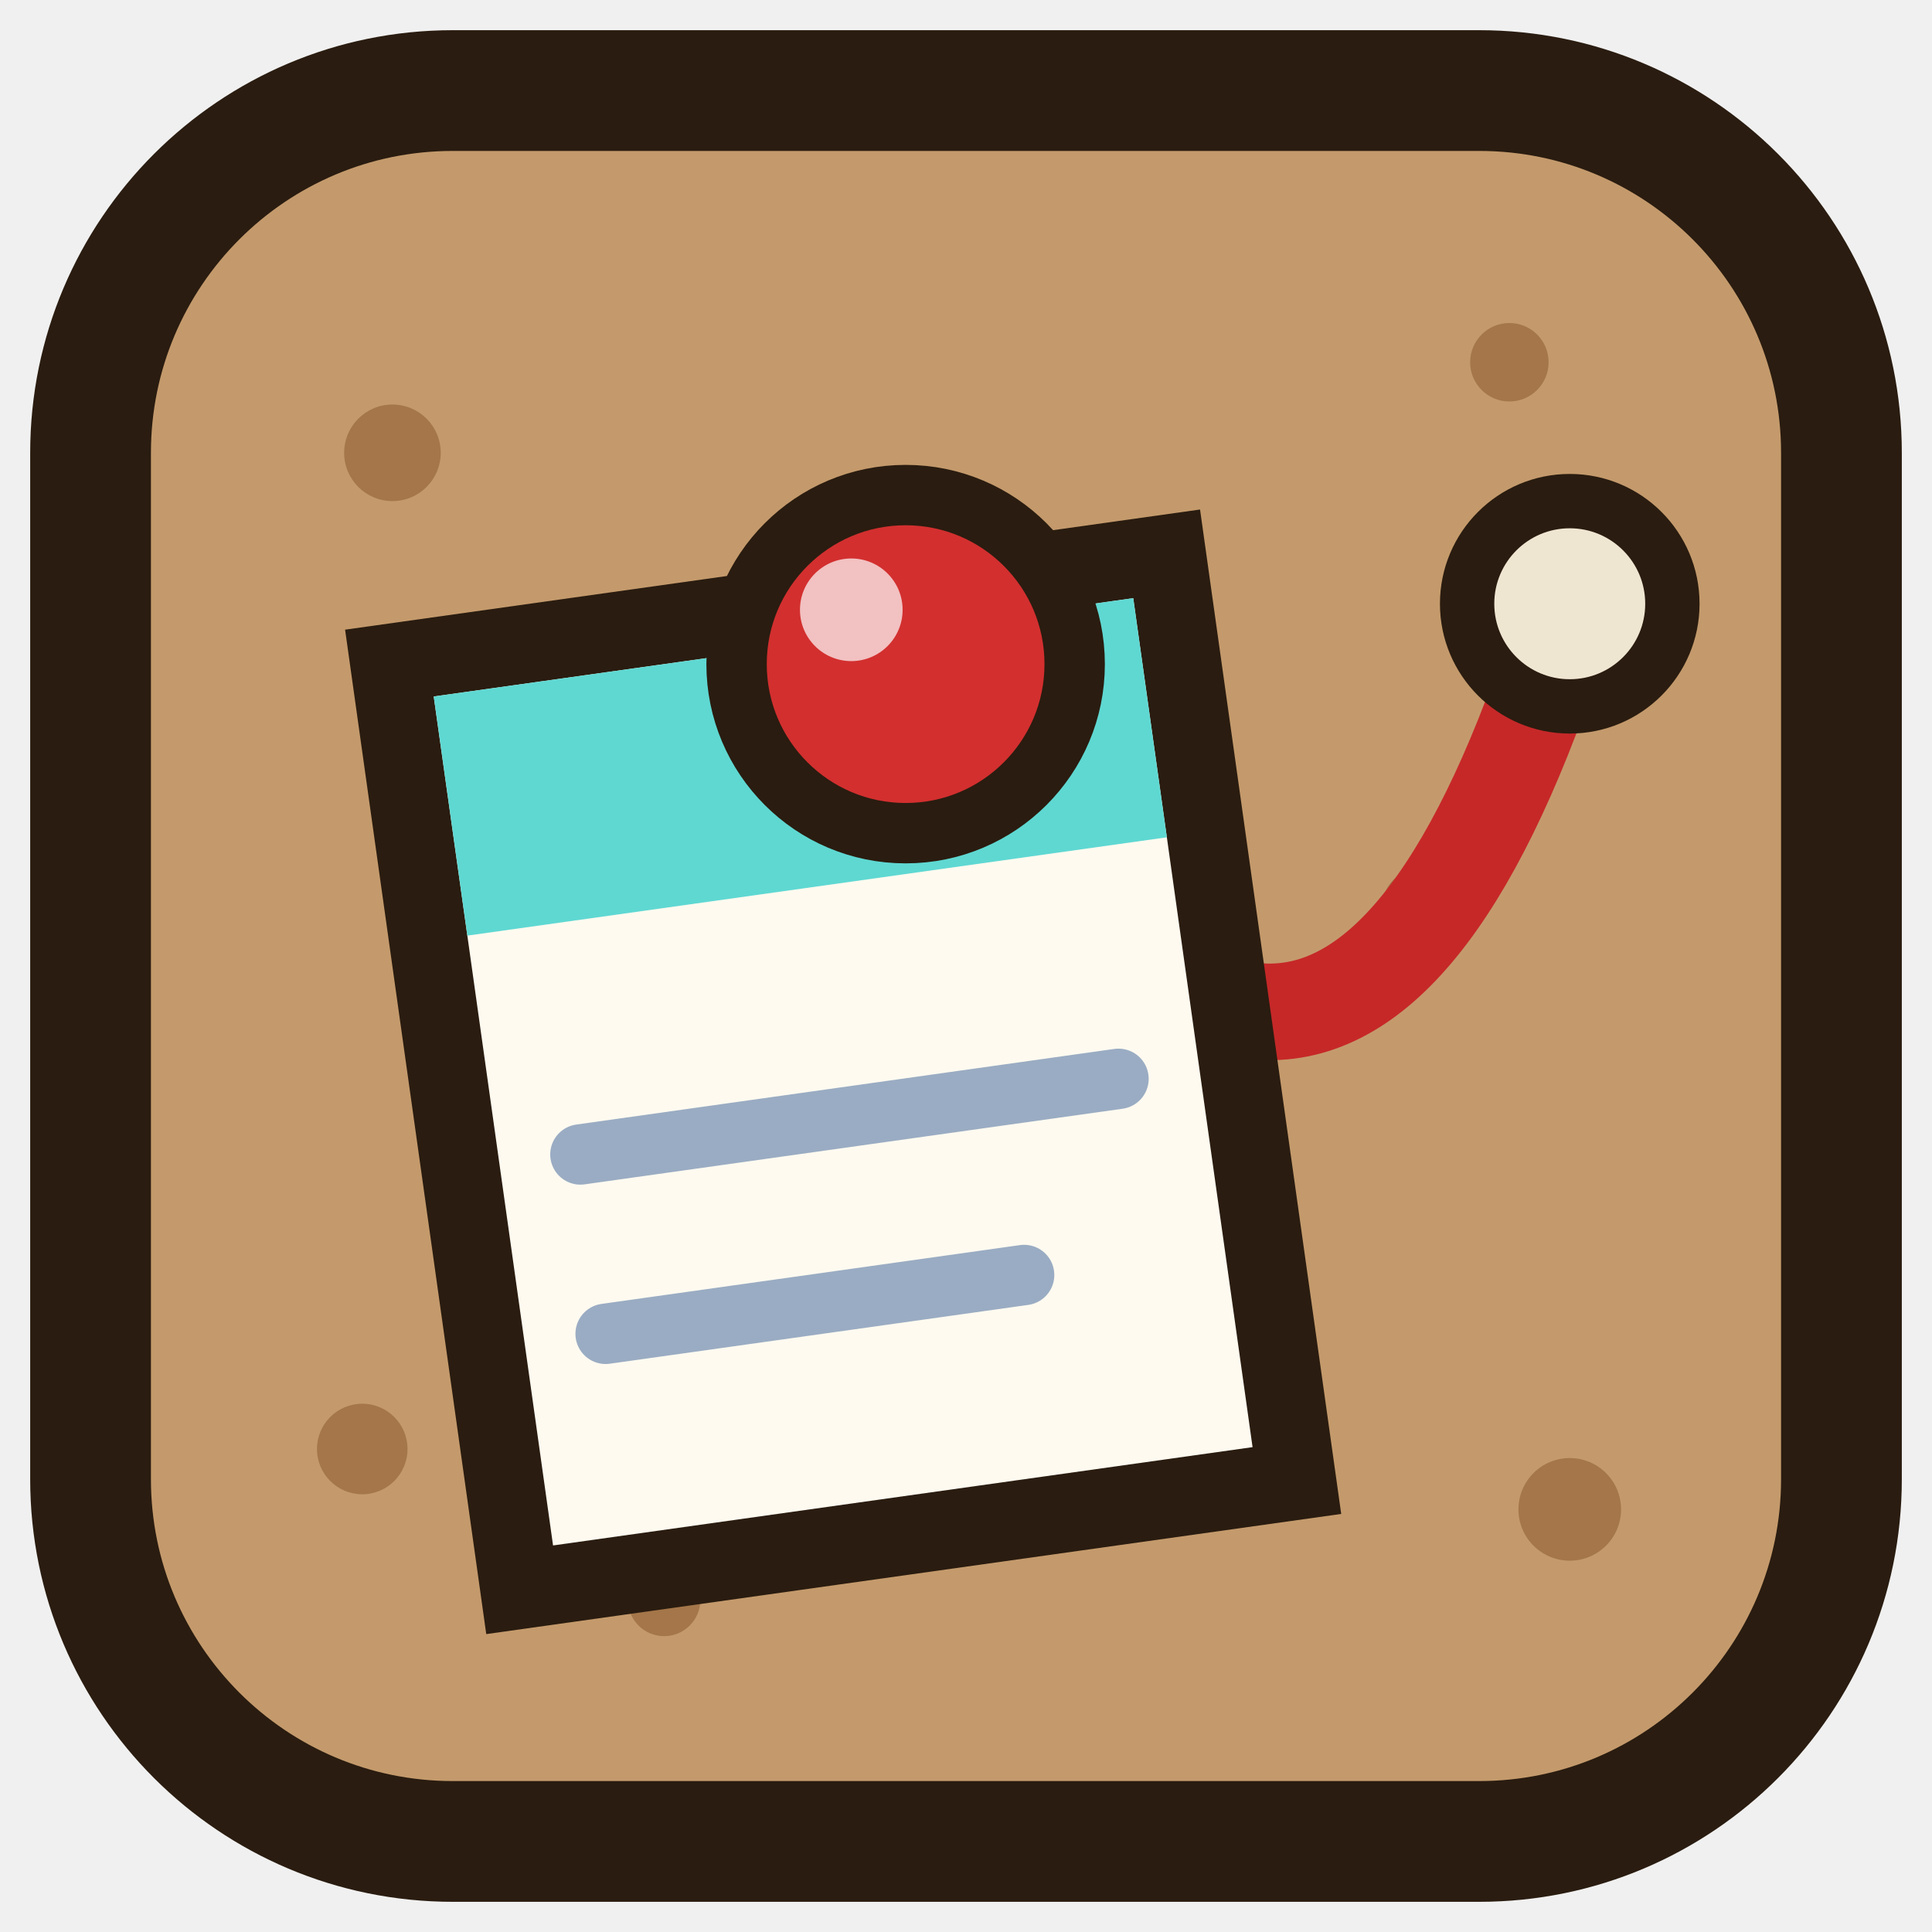
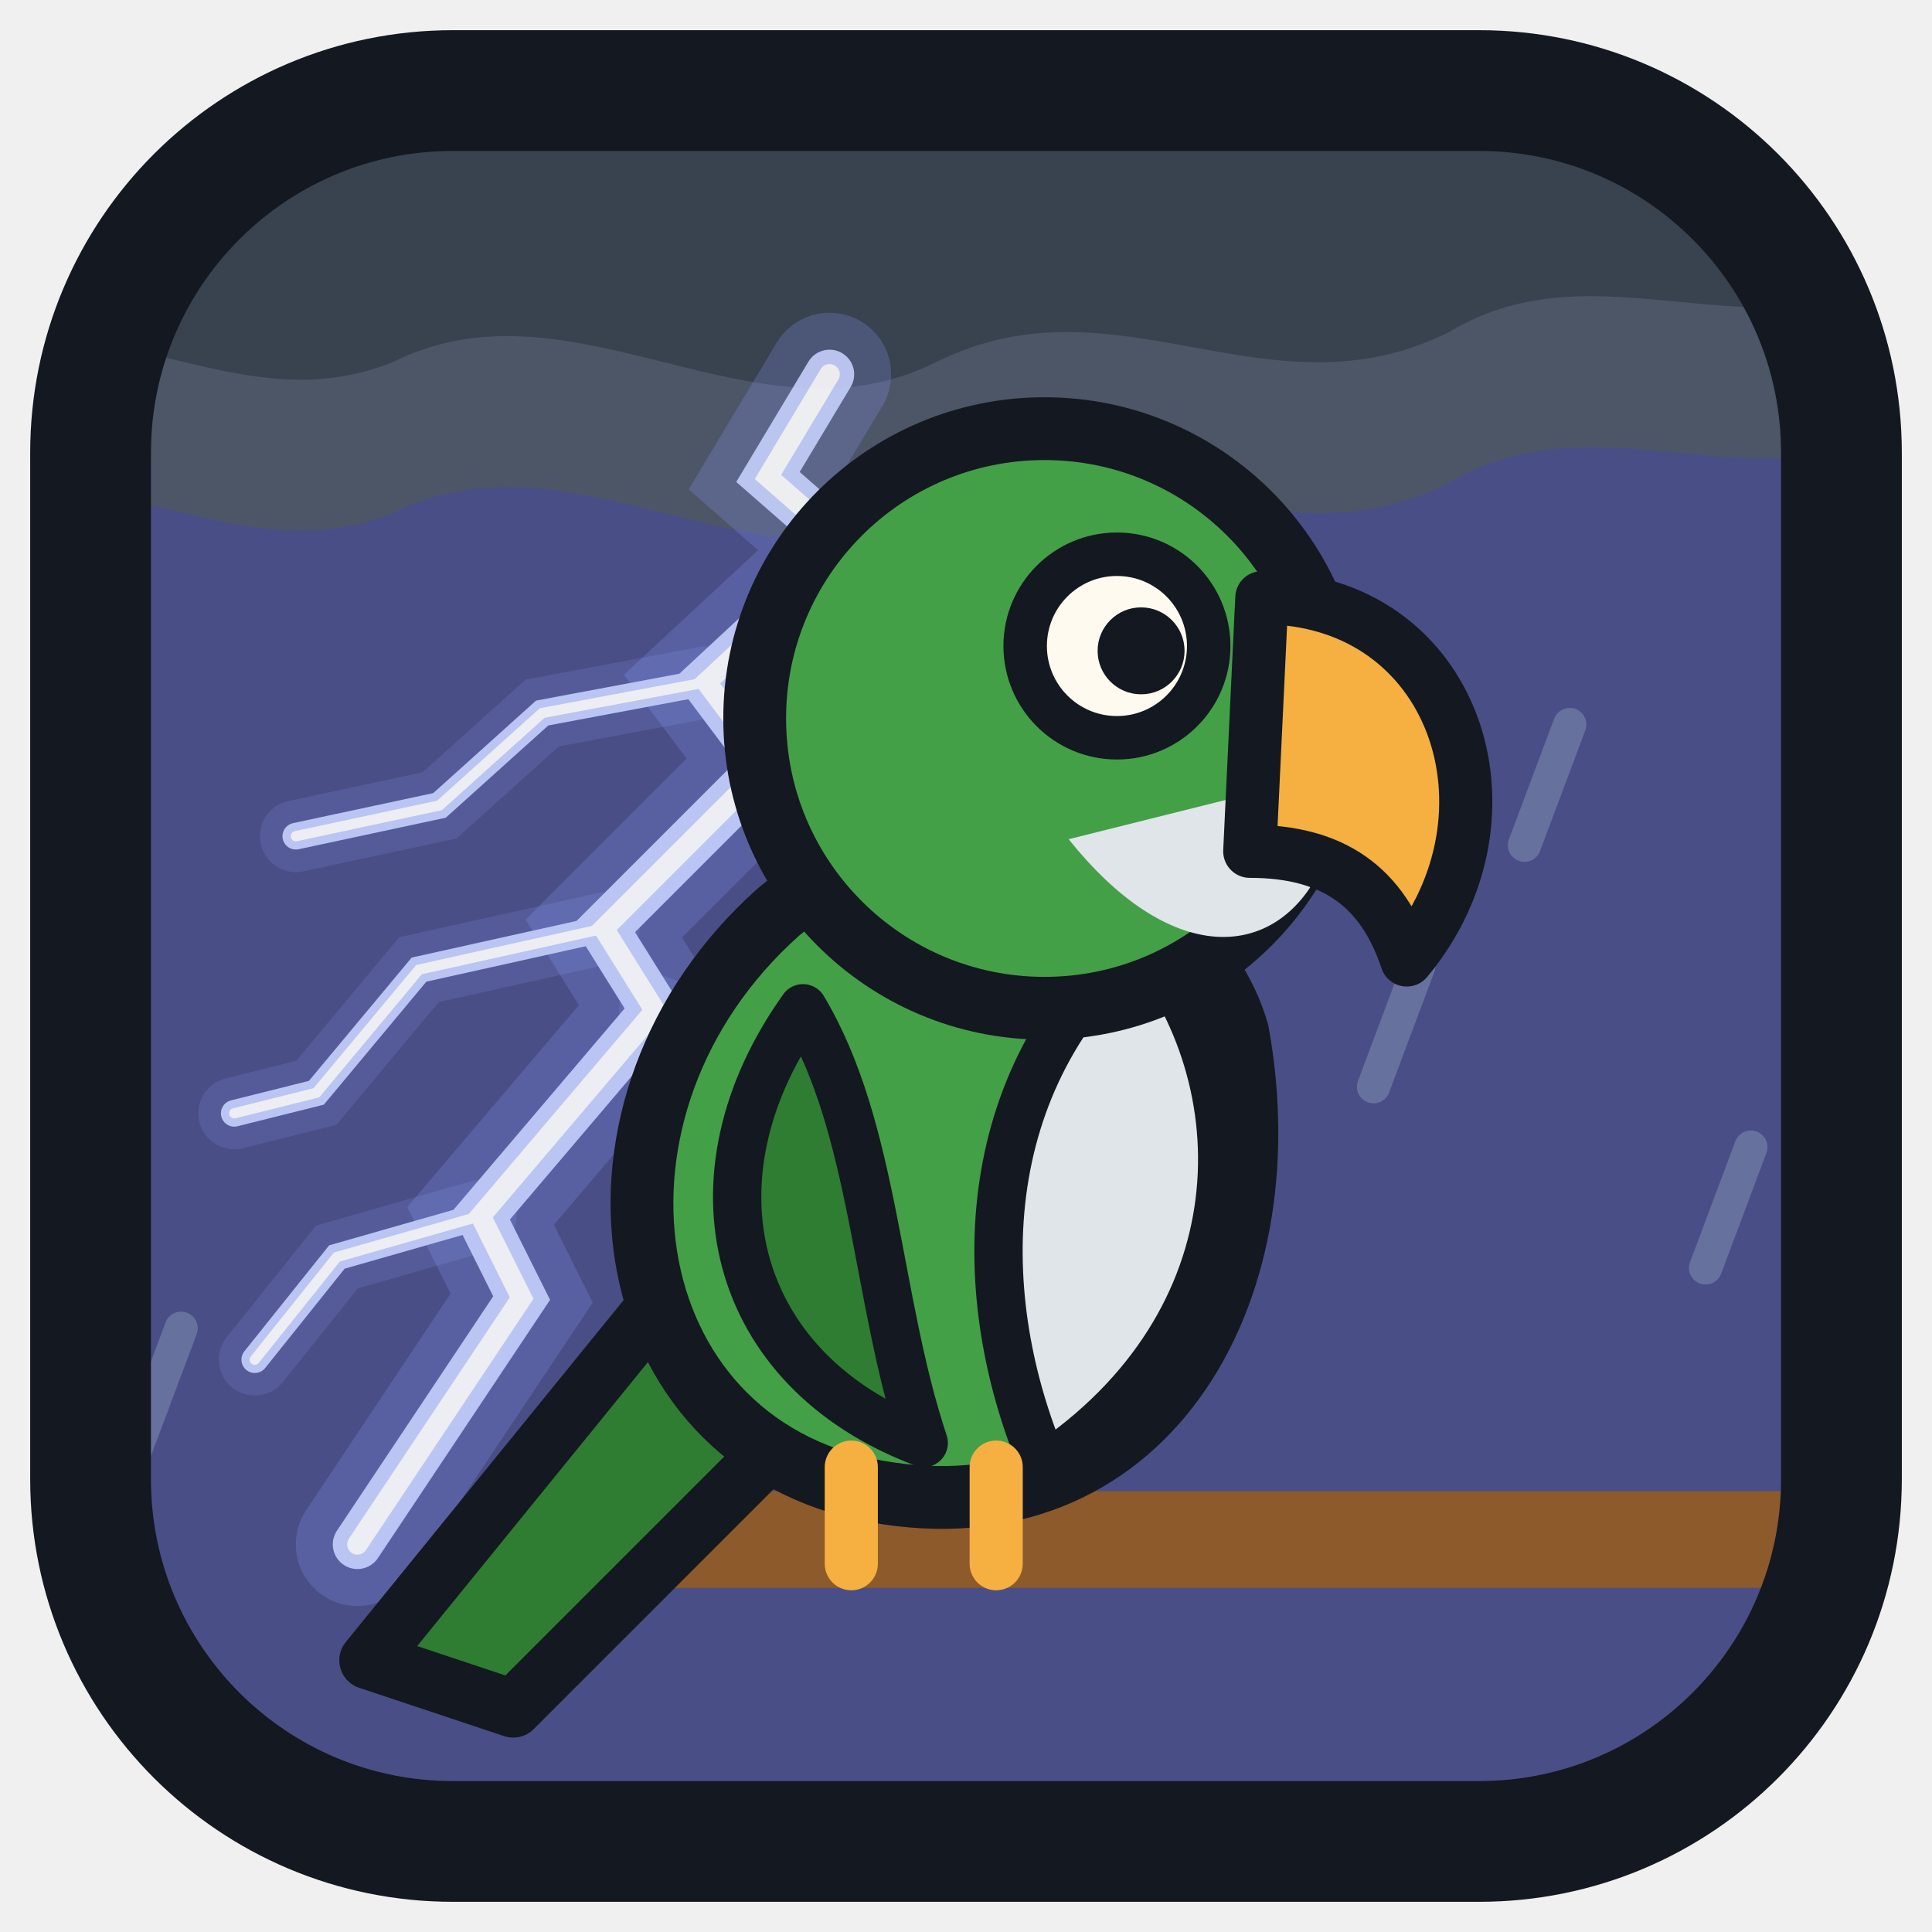
<svg xmlns="http://www.w3.org/2000/svg" viewBox="0 0 64 64">
-   <rect x="3" y="3" width="58" height="58" rx="12" fill="#c49a6c" stroke="#2a1c10" stroke-width="4" />
-   <g fill="#8a5a2c" opacity="0.55">
-     <circle cx="13" cy="15" r="1.6" />
-     <circle cx="50" cy="12" r="1.3" />
-     <circle cx="12" cy="48" r="1.5" />
-     <circle cx="52" cy="50" r="1.7" />
-     <circle cx="22" cy="53" r="1.2" />
-     <circle cx="47" cy="30" r="1.2" />
+   <defs>
+     <clipPath id="sq">
+       <rect x="3" y="3" width="58" height="58" rx="12" />
+     </clipPath>
+     <path id="boltMain" d="M36 5 L33 10 L37 13.5 L30 20 L33 24 L25 32 L27.5 36 L19 46 L21 50 L13 62" fill="none" stroke-linecap="round" />
+     <path id="boltBranches" d="M37 13.5 L44 15 L48 20 L53 21.5 M30 20 L22 21.5 L17 26 L10 27.5 M33 24 L40 27 M25 32 L16 34 L11 40 L7 41 M27.5 36 L34 39 M19 46 L12 48 L8 53" fill="none" stroke-linecap="round" />
+   </defs>
+   <g clip-path="url(#sq)">
+     <rect x="3" y="3" width="58" height="58" fill="#4a4e86" />
+     <path d="M0 4 H64 V11 C58 14 53 10 48 13 C42 16 37 11 31 14 C25 17 19 11 13 14 C8 16 4 12 0 14 Z" fill="#39424f" />
+     <path d="M0 12 C4 10 8 14 13 12 C19 9 25 15 31 12 C37 9 42 14 48 11 C53 8 58 12 64 9 V14 C58 17 53 13 48 16 C42 19 37 14 31 17 C25 20 19 14 13 17 C8 19 4 15 0 17 Z" fill="#4c5667" />
+     <path d="M52 24 l-1.5 4 M58 38 l-1.5 4 M47 32 l-1.5 4 M6 44 l-1.5 4" stroke="#7d8fb3" stroke-opacity="0.55" stroke-width="1.1" stroke-linecap="round" />
+     <g transform="translate(3 9) scale(0.68)" opacity="0.9">
+       <use href="#boltMain" stroke="#8fa2ff" stroke-opacity="0.25" stroke-width="6" />
+       <use href="#boltBranches" stroke="#8fa2ff" stroke-opacity="0.18" stroke-width="3.5" />
+       <use href="#boltMain" stroke="#c7d1ff" stroke-width="2.4" />
+       <use href="#boltBranches" stroke="#c7d1ff" stroke-width="1.3" />
+       <use href="#boltMain" stroke="#ffffff" stroke-width="1" />
+       <use href="#boltBranches" stroke="#ffffff" stroke-width="0.5" />
+     </g>
+     <g transform="translate(5 7) scale(0.8)">
+       <path d="M18 55 H90" stroke="#8d5a2b" stroke-width="4" stroke-linecap="round" />
+       <path d="M22 44 L9 60 L15 62 L28 49 Z" fill="#2e7d32" stroke="#141820" stroke-width="2.4" stroke-linejoin="round" />
+       <path d="M26 29 C17 37 19 51 30 53 C41 55 47 45 45 34 C43 27 32 24 26 29 Z" fill="#43a047" stroke="#141820" stroke-width="2.6" stroke-linejoin="round" />
+       <path d="M41 30 C46 36 46 46 37 52 C34 45 34 36 41 30 Z" fill="#dfe5e8" stroke="#141820" stroke-width="2" stroke-linejoin="round" />
+       <path d="M27 33 C22 40 24 48 32 51 C30 45 30 38 27 33 Z" fill="#2e7d32" stroke="#141820" stroke-width="2" stroke-linejoin="round" />
+       <circle cx="37" cy="21" r="12" fill="#43a047" stroke="#141820" stroke-width="2.6" />
+       <path d="M38 26 C42 31 46 31 48 28 L46 24 Z" fill="#dfe5e8" />
+       <path d="M46 16 C54 16 57 25 52 31 C51 28 49 26.5 45.5 26.5 Z" fill="#f5b041" stroke="#141820" stroke-width="2.2" stroke-linejoin="round" />
+       <circle cx="40" cy="18" r="3.8" fill="#fffaf0" stroke="#141820" stroke-width="1.8" />
+       <circle cx="41" cy="18.2" r="1.8" fill="#141820" />
+       <path d="M29 52 v4 M35 52 v4" stroke="#f5b041" stroke-width="2.2" stroke-linecap="round" />
+     </g>
  </g>
-   <path d="M30 22 Q 44 46 52 20" fill="none" stroke="#c62828" stroke-width="3.2" stroke-linecap="round" />
-   <circle cx="52" cy="20" r="3.4" fill="#efe6d2" stroke="#2a1c10" stroke-width="1.8" />
-   <g transform="rotate(-8 28 36)">
-     <rect x="15" y="20" width="26" height="31" fill="#fffaf0" stroke="#2a1c10" stroke-width="2.6" />
-     <rect x="16.3" y="21.3" width="23.4" height="8" fill="#5fd8d2" />
-     <path d="M19 37 H37 M19 43 H33" stroke="#1f4e8c" stroke-opacity="0.45" stroke-width="2" stroke-linecap="round" />
-   </g>
-   <circle cx="30" cy="22" r="5.6" fill="#d32f2f" stroke="#2a1c10" stroke-width="2" />
-   <circle cx="28.2" cy="20.2" r="1.7" fill="#fff" opacity="0.7" />
+   <rect x="3" y="3" width="58" height="58" rx="12" fill="none" stroke="#141820" stroke-width="4" />
</svg>
